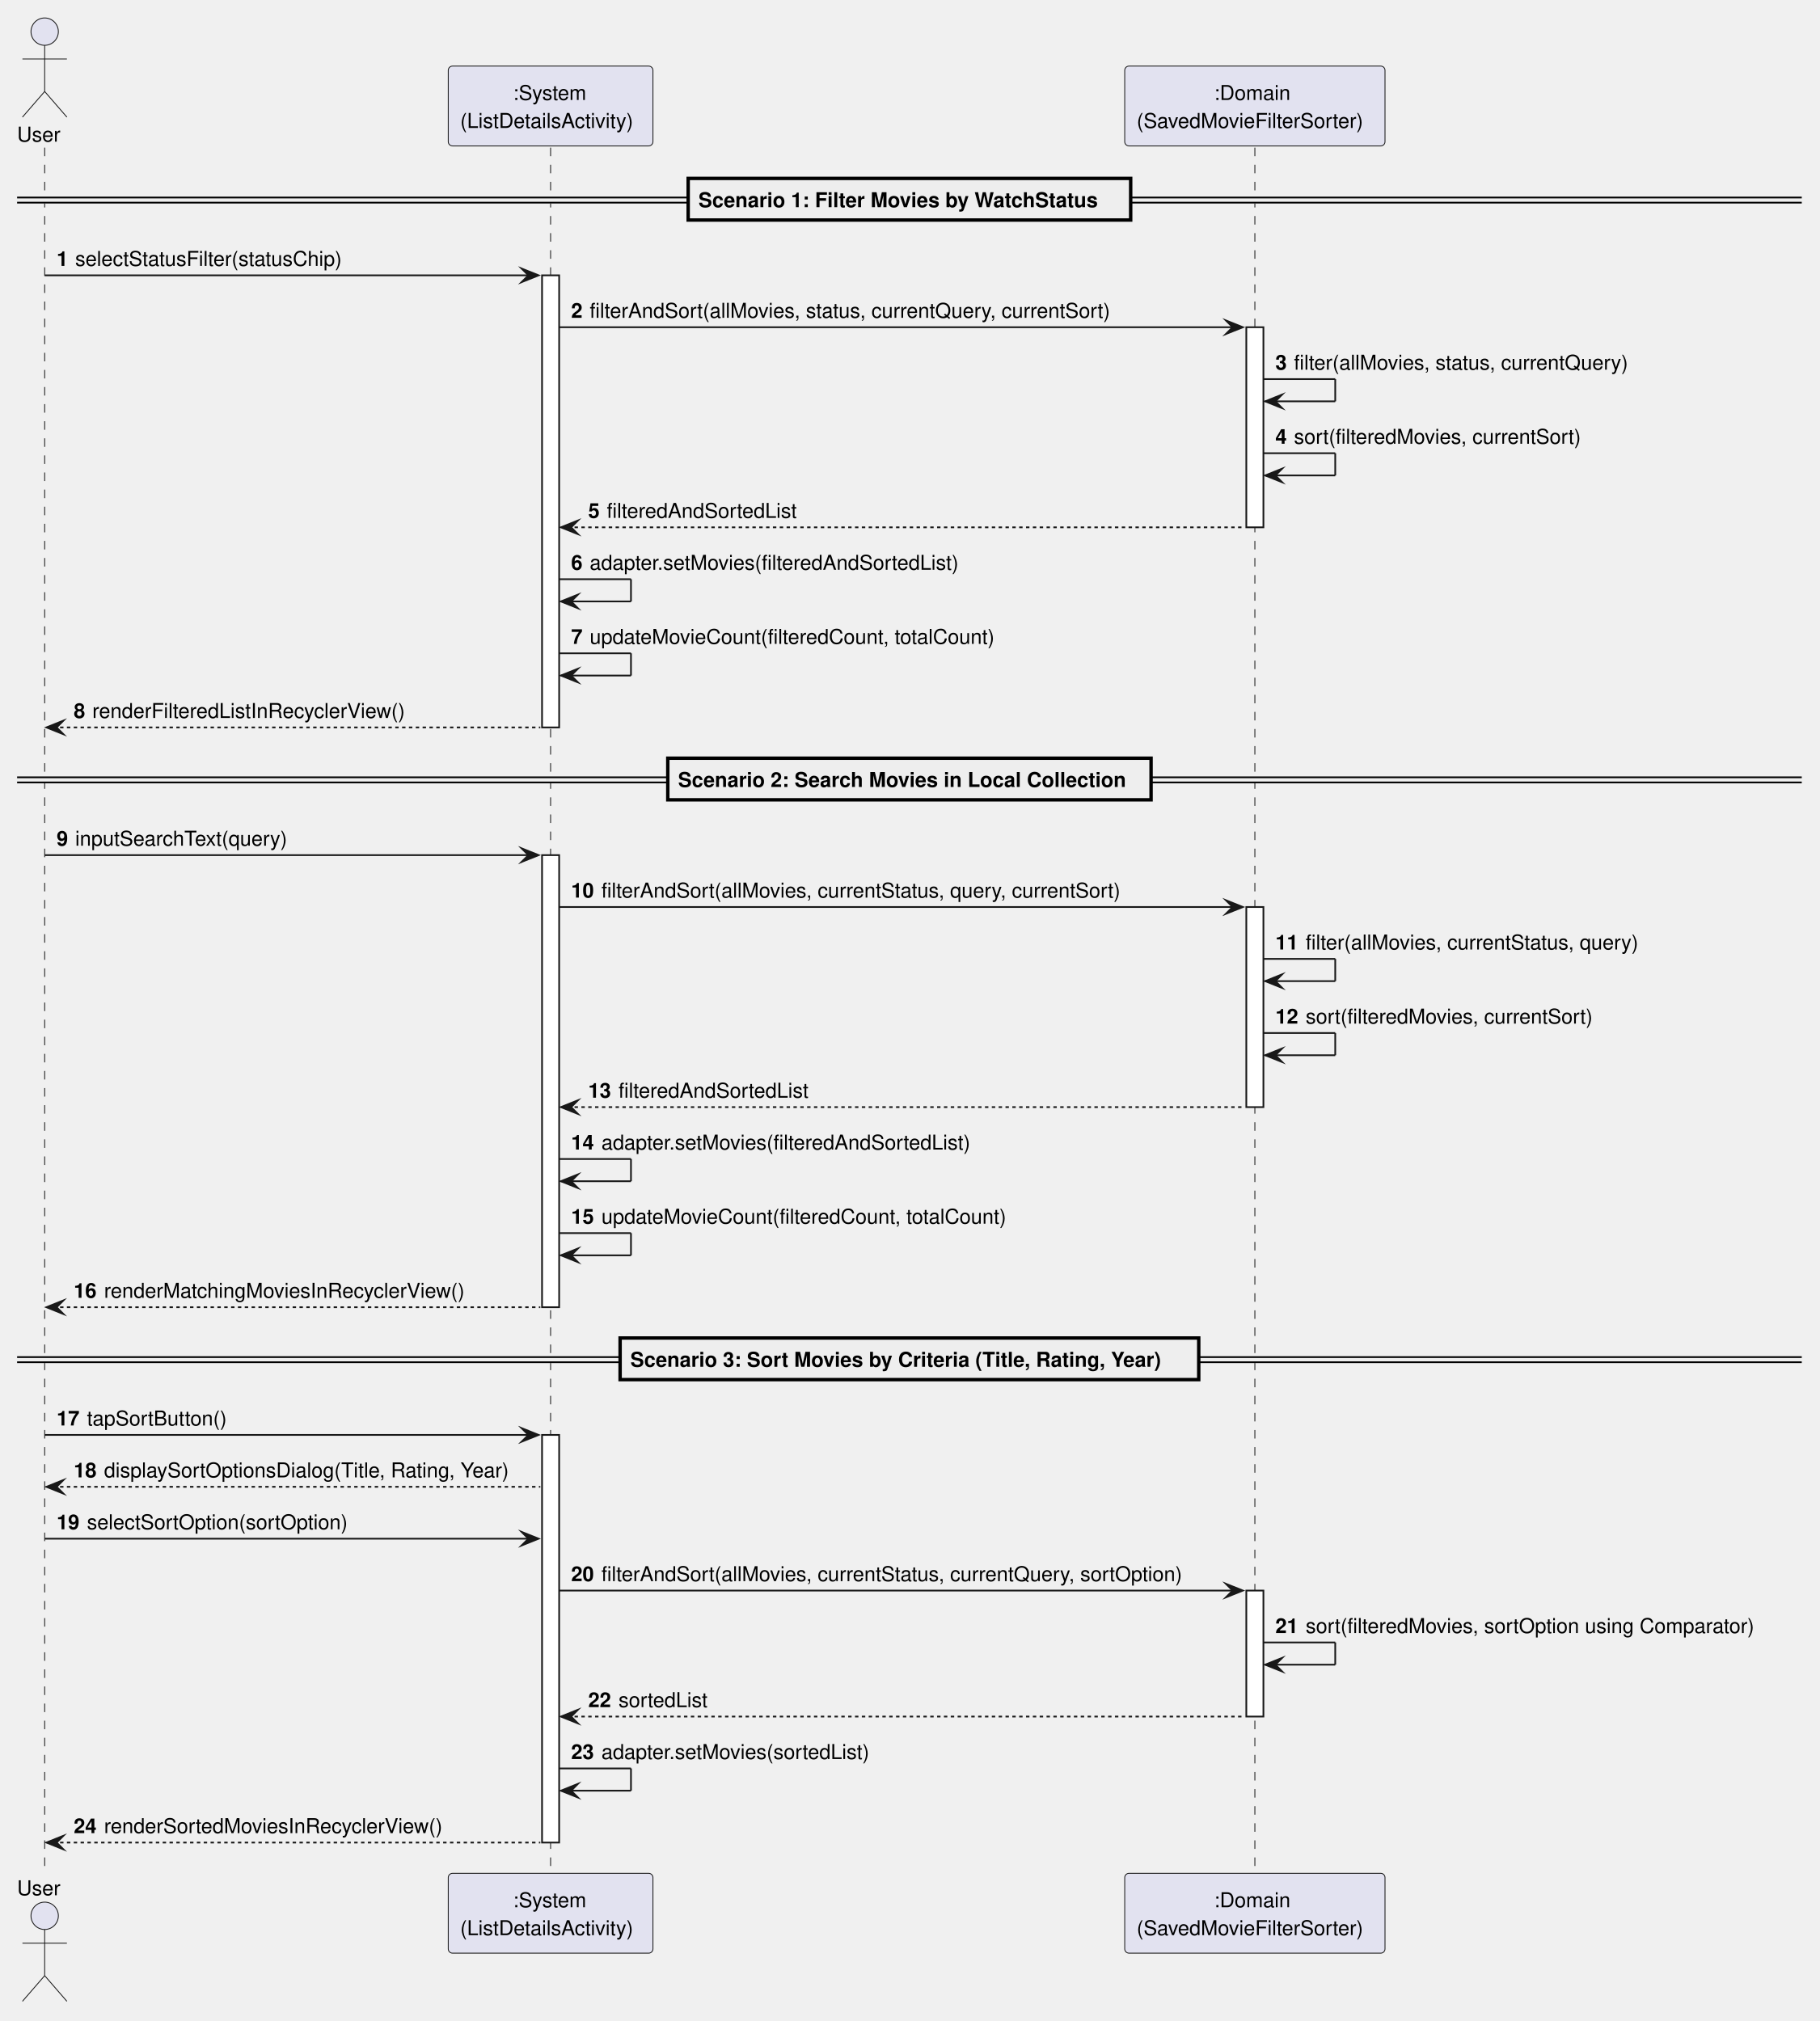
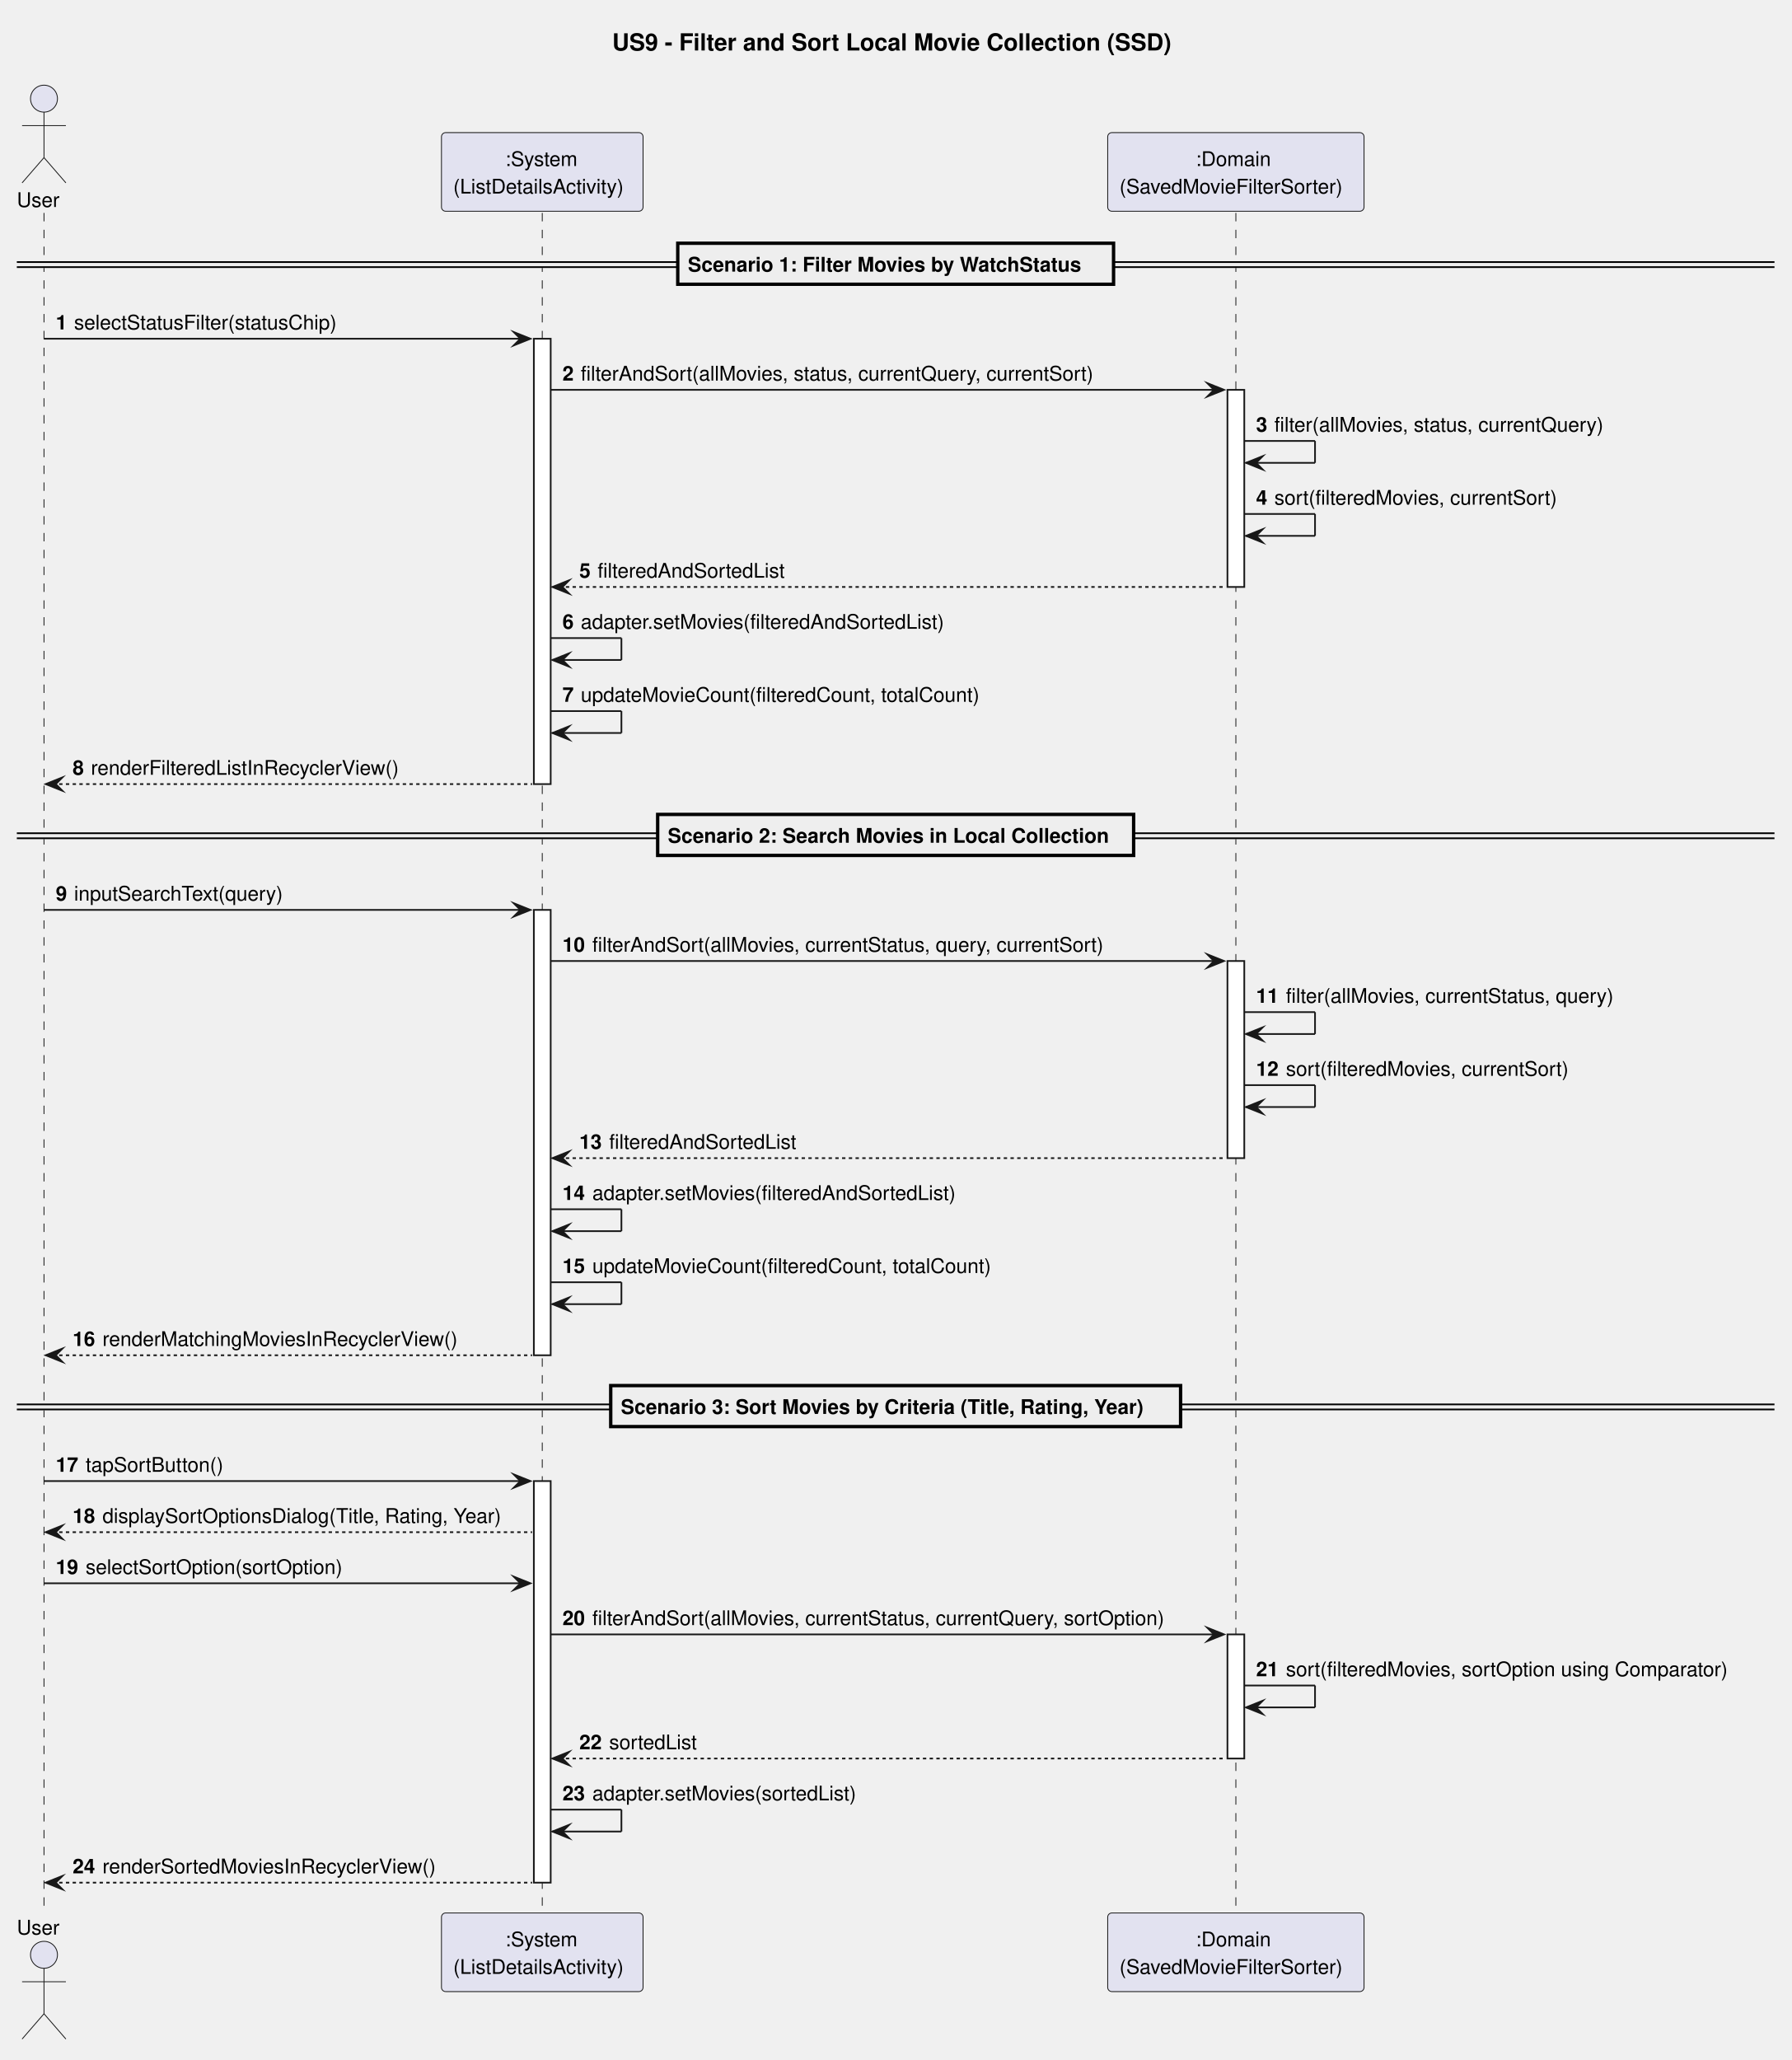
- <svg xmlns="http://www.w3.org/2000/svg" version="1.1" data-diagram-type="SEQUENCE" style="width:1064px;height:1182px;background:#FFFFFF;" width="1064px" height="1182px" viewBox="0 0 1064 1182" zoomAndPan="magnify" preserveAspectRatio="none" contentStyleType="text/css">
+ <svg xmlns="http://www.w3.org/2000/svg" version="1.1" data-diagram-type="SEQUENCE" style="width:1064px;height:1223px;background:#FFFFFF;" width="1064px" height="1223px" viewBox="0 0 1064 1223" zoomAndPan="magnify" preserveAspectRatio="none" contentStyleType="text/css">
  <defs />
  <g font-family="sans-serif" lengthAdjust="spacing">
-     <g>
-       <rect x="22.622" y="86.344" width="8" height="1009.291" fill="#000" fill-opacity="0" />
-       <line x1="26.122" y1="86.344" x2="26.122" y2="1095.635" style="stroke:#181818;stroke-width:0.5;stroke-dasharray:5,5;" />
+     <g class="title" data-source-line="6">
+       <text x="363.518" y="29.966" fill="#000" font-size="14" textLength="335.565" font-weight="700" font-family="'Helvetica, Arial, sans-serif'">US9 - Filter and Sort Local Movie Collection (SSD)</text>
    </g>
    <g>
-       <rect x="318.472" y="86.344" width="8" height="1009.291" fill="#000" fill-opacity="0" />
-       <line x1="321.972" y1="86.344" x2="321.972" y2="1095.635" style="stroke:#181818;stroke-width:0.5;stroke-dasharray:5,5;" />
+       <rect x="22.622" y="126.412" width="8" height="1009.291" fill="#000" fill-opacity="0" />
+       <line x1="26.122" y1="126.412" x2="26.122" y2="1135.703" style="stroke:#181818;stroke-width:0.5;stroke-dasharray:5,5;" />
    </g>
    <g>
-       <rect x="316.972" y="161.032" width="10" height="264.409" fill="#FFF" style="stroke:#181818;stroke-width:1;" />
+       <rect x="318.472" y="126.412" width="8" height="1009.291" fill="#000" fill-opacity="0" />
+       <line x1="321.972" y1="126.412" x2="321.972" y2="1135.703" style="stroke:#181818;stroke-width:0.5;stroke-dasharray:5,5;" />
    </g>
    <g>
-       <rect x="316.972" y="500.129" width="10" height="264.409" fill="#FFF" style="stroke:#181818;stroke-width:1;" />
+       <rect x="316.972" y="201.1" width="10" height="264.409" fill="#FFF" style="stroke:#181818;stroke-width:1;" />
    </g>
    <g>
-       <rect x="316.972" y="839.226" width="10" height="238.409" fill="#FFF" style="stroke:#181818;stroke-width:1;" />
+       <rect x="316.972" y="540.197" width="10" height="264.409" fill="#FFF" style="stroke:#181818;stroke-width:1;" />
    </g>
    <g>
-       <rect x="730.303" y="86.344" width="8" height="1009.291" fill="#000" fill-opacity="0" />
-       <line x1="733.803" y1="86.344" x2="733.803" y2="1095.635" style="stroke:#181818;stroke-width:0.5;stroke-dasharray:5,5;" />
+       <rect x="316.972" y="879.294" width="10" height="238.409" fill="#FFF" style="stroke:#181818;stroke-width:1;" />
    </g>
    <g>
-       <rect x="728.803" y="191.376" width="10" height="117.032" fill="#FFF" style="stroke:#181818;stroke-width:1;" />
+       <rect x="730.303" y="126.412" width="8" height="1009.291" fill="#000" fill-opacity="0" />
+       <line x1="733.803" y1="126.412" x2="733.803" y2="1135.703" style="stroke:#181818;stroke-width:0.5;stroke-dasharray:5,5;" />
    </g>
    <g>
-       <rect x="728.803" y="530.473" width="10" height="117.032" fill="#FFF" style="stroke:#181818;stroke-width:1;" />
+       <rect x="728.803" y="231.444" width="10" height="117.032" fill="#FFF" style="stroke:#181818;stroke-width:1;" />
    </g>
    <g>
-       <rect x="728.803" y="930.259" width="10" height="73.688" fill="#FFF" style="stroke:#181818;stroke-width:1;" />
+       <rect x="728.803" y="570.541" width="10" height="117.032" fill="#FFF" style="stroke:#181818;stroke-width:1;" />
    </g>
-     <text x="10" y="82.828" fill="#000" font-size="12" textLength="26.244" font-family="'Helvetica, Arial, sans-serif'">User</text>
-     <ellipse cx="26.122" cy="18.5" rx="8" ry="8" fill="#E2E2F0" style="stroke:#181818;stroke-width:0.5;" />
-     <path d="M26.122,26.5 L26.122,53.5 M13.122,34.5 L39.122,34.5 M26.122,53.5 L13.122,68.5 M26.122,53.5 L39.122,68.5" style="stroke:#181818;stroke-width:0.5;" fill="none" />
-     <rect x="262.124" y="38.656" width="119.697" height="46.688" fill="#E2E2F0" style="stroke:#181818;stroke-width:0.5;" rx="2.5" ry="2.5" />
-     <text x="299.976" y="58.484" fill="#000" font-size="12" textLength="43.992" font-family="'Helvetica, Arial, sans-serif'">:System</text>
-     <text x="269.124" y="74.828" fill="#000" font-size="12" textLength="105.697" font-family="'Helvetica, Arial, sans-serif'">(ListDetailsActivity)</text>
-     <rect x="657.7" y="38.656" width="152.205" height="46.688" fill="#E2E2F0" style="stroke:#181818;stroke-width:0.5;" rx="2.5" ry="2.5" />
-     <text x="709.952" y="58.484" fill="#000" font-size="12" textLength="47.7" font-family="'Helvetica, Arial, sans-serif'">:Domain</text>
-     <text x="664.7" y="74.828" fill="#000" font-size="12" textLength="138.205" font-family="'Helvetica, Arial, sans-serif'">(SavedMovieFilterSorter)</text>
-     <text x="10" y="1108.463" fill="#000" font-size="12" textLength="26.244" font-family="'Helvetica, Arial, sans-serif'">User</text>
-     <ellipse cx="26.122" cy="1120.479" rx="8" ry="8" fill="#E2E2F0" style="stroke:#181818;stroke-width:0.5;" />
-     <path d="M26.122,1128.479 L26.122,1155.479 M13.122,1136.479 L39.122,1136.479 M26.122,1155.479 L13.122,1170.479 M26.122,1155.479 L39.122,1170.479" style="stroke:#181818;stroke-width:0.5;" fill="none" />
-     <rect x="262.124" y="1095.635" width="119.697" height="46.688" fill="#E2E2F0" style="stroke:#181818;stroke-width:0.5;" rx="2.5" ry="2.5" />
-     <text x="299.976" y="1115.463" fill="#000" font-size="12" textLength="43.992" font-family="'Helvetica, Arial, sans-serif'">:System</text>
-     <text x="269.124" y="1131.807" fill="#000" font-size="12" textLength="105.697" font-family="'Helvetica, Arial, sans-serif'">(ListDetailsActivity)</text>
-     <rect x="657.7" y="1095.635" width="152.205" height="46.688" fill="#E2E2F0" style="stroke:#181818;stroke-width:0.5;" rx="2.5" ry="2.5" />
-     <text x="709.952" y="1115.463" fill="#000" font-size="12" textLength="47.7" font-family="'Helvetica, Arial, sans-serif'">:Domain</text>
-     <text x="664.7" y="1131.807" fill="#000" font-size="12" textLength="138.205" font-family="'Helvetica, Arial, sans-serif'">(SavedMovieFilterSorter)</text>
-     <rect x="10" y="115.516" width="1043.601" height="3" fill="#EEE" style="stroke:#EEE;stroke-width:1;" />
-     <line x1="10" y1="115.516" x2="1053.601" y2="115.516" style="stroke:#000;stroke-width:1;" />
-     <line x1="10" y1="118.516" x2="1053.601" y2="118.516" style="stroke:#000;stroke-width:1;" />
-     <rect x="402.418" y="104.344" width="258.766" height="24.344" fill="#EEE" style="stroke:#000;stroke-width:2;" />
-     <text x="408.418" y="121.172" fill="#000" font-size="12" textLength="241.646" font-weight="700" font-family="'Helvetica, Arial, sans-serif'">Scenario 1: Filter Movies by WatchStatus</text>
-     <polygon points="304.972,157.032,314.972,161.032,304.972,165.032,308.972,161.032" fill="#181818" style="stroke:#181818;stroke-width:1;stroke-linejoin:miter;stroke-miterlimit:10;" />
-     <line x1="26.122" y1="161.032" x2="310.972" y2="161.032" style="stroke:#181818;stroke-width:1;" />
-     <text x="33.122" y="155.516" fill="#000" font-size="12" font-weight="700" font-family="'Helvetica, Arial, sans-serif'">1</text>
-     <text x="43.986" y="155.516" fill="#000" font-size="12" textLength="163.081" font-family="'Helvetica, Arial, sans-serif'">selectStatusFilter(statusChip)</text>
-     <polygon points="716.803,187.376,726.803,191.376,716.803,195.376,720.803,191.376" fill="#181818" style="stroke:#181818;stroke-width:1;stroke-linejoin:miter;stroke-miterlimit:10;" />
-     <line x1="326.972" y1="191.376" x2="722.803" y2="191.376" style="stroke:#181818;stroke-width:1;" />
-     <text x="333.972" y="185.86" fill="#000" font-size="12" font-weight="700" font-family="'Helvetica, Arial, sans-serif'">2</text>
-     <text x="344.836" y="185.86" fill="#000" font-size="12" textLength="326.246" font-family="'Helvetica, Arial, sans-serif'">filterAndSort(allMovies, status, currentQuery, currentSort)</text>
-     <line x1="738.803" y1="221.721" x2="780.803" y2="221.721" style="stroke:#181818;stroke-width:1;" />
-     <line x1="780.803" y1="221.721" x2="780.803" y2="234.721" style="stroke:#181818;stroke-width:1;" />
-     <line x1="739.803" y1="234.721" x2="780.803" y2="234.721" style="stroke:#181818;stroke-width:1;" />
-     <polygon points="749.803,230.721,739.803,234.721,749.803,238.721,745.803,234.721" fill="#181818" style="stroke:#181818;stroke-width:1;stroke-linejoin:miter;stroke-miterlimit:10;" />
-     <text x="745.803" y="216.205" fill="#000" font-size="12" font-weight="700" font-family="'Helvetica, Arial, sans-serif'">3</text>
-     <text x="756.667" y="216.205" fill="#000" font-size="12" textLength="209.57" font-family="'Helvetica, Arial, sans-serif'">filter(allMovies, status, currentQuery)</text>
-     <line x1="738.803" y1="265.065" x2="780.803" y2="265.065" style="stroke:#181818;stroke-width:1;" />
-     <line x1="780.803" y1="265.065" x2="780.803" y2="278.065" style="stroke:#181818;stroke-width:1;" />
-     <line x1="739.803" y1="278.065" x2="780.803" y2="278.065" style="stroke:#181818;stroke-width:1;" />
-     <polygon points="749.803,274.065,739.803,278.065,749.803,282.065,745.803,278.065" fill="#181818" style="stroke:#181818;stroke-width:1;stroke-linejoin:miter;stroke-miterlimit:10;" />
-     <text x="745.803" y="259.549" fill="#000" font-size="12" font-weight="700" font-family="'Helvetica, Arial, sans-serif'">4</text>
-     <text x="756.667" y="259.549" fill="#000" font-size="12" textLength="180.949" font-family="'Helvetica, Arial, sans-serif'">sort(filteredMovies, currentSort)</text>
-     <polygon points="337.972,304.409,327.972,308.409,337.972,312.409,333.972,308.409" fill="#181818" style="stroke:#181818;stroke-width:1;stroke-linejoin:miter;stroke-miterlimit:10;" />
-     <line x1="331.972" y1="308.409" x2="727.803" y2="308.409" style="stroke:#181818;stroke-width:1;stroke-dasharray:2,2;" />
-     <text x="343.972" y="302.893" fill="#000" font-size="12" font-weight="700" font-family="'Helvetica, Arial, sans-serif'">5</text>
-     <text x="354.836" y="302.893" fill="#000" font-size="12" textLength="119.737" font-family="'Helvetica, Arial, sans-serif'">filteredAndSortedList</text>
-     <line x1="326.972" y1="338.753" x2="368.972" y2="338.753" style="stroke:#181818;stroke-width:1;" />
-     <line x1="368.972" y1="338.753" x2="368.972" y2="351.753" style="stroke:#181818;stroke-width:1;" />
-     <line x1="327.972" y1="351.753" x2="368.972" y2="351.753" style="stroke:#181818;stroke-width:1;" />
-     <polygon points="337.972,347.753,327.972,351.753,337.972,355.753,333.972,351.753" fill="#181818" style="stroke:#181818;stroke-width:1;stroke-linejoin:miter;stroke-miterlimit:10;" />
-     <text x="333.972" y="333.237" fill="#000" font-size="12" font-weight="700" font-family="'Helvetica, Arial, sans-serif'">6</text>
-     <text x="344.836" y="333.237" fill="#000" font-size="12" textLength="231.134" font-family="'Helvetica, Arial, sans-serif'">adapter.setMovies(filteredAndSortedList)</text>
-     <line x1="326.972" y1="382.097" x2="368.972" y2="382.097" style="stroke:#181818;stroke-width:1;" />
-     <line x1="368.972" y1="382.097" x2="368.972" y2="395.097" style="stroke:#181818;stroke-width:1;" />
-     <line x1="327.972" y1="395.097" x2="368.972" y2="395.097" style="stroke:#181818;stroke-width:1;" />
-     <polygon points="337.972,391.097,327.972,395.097,337.972,399.097,333.972,395.097" fill="#181818" style="stroke:#181818;stroke-width:1;stroke-linejoin:miter;stroke-miterlimit:10;" />
-     <text x="333.972" y="376.581" fill="#000" font-size="12" font-weight="700" font-family="'Helvetica, Arial, sans-serif'">7</text>
-     <text x="344.836" y="376.581" fill="#000" font-size="12" textLength="255.95" font-family="'Helvetica, Arial, sans-serif'">updateMovieCount(filteredCount, totalCount)</text>
-     <polygon points="37.122,421.441,27.122,425.441,37.122,429.441,33.122,425.441" fill="#181818" style="stroke:#181818;stroke-width:1;stroke-linejoin:miter;stroke-miterlimit:10;" />
-     <line x1="31.122" y1="425.441" x2="315.972" y2="425.441" style="stroke:#181818;stroke-width:1;stroke-dasharray:2,2;" />
-     <text x="43.122" y="419.925" fill="#000" font-size="12" font-weight="700" font-family="'Helvetica, Arial, sans-serif'">8</text>
-     <text x="53.986" y="419.925" fill="#000" font-size="12" textLength="192.205" font-family="'Helvetica, Arial, sans-serif'">renderFilteredListInRecyclerView()</text>
-     <rect x="10" y="454.613" width="1043.601" height="3" fill="#EEE" style="stroke:#EEE;stroke-width:1;" />
-     <line x1="10" y1="454.613" x2="1053.601" y2="454.613" style="stroke:#000;stroke-width:1;" />
-     <line x1="10" y1="457.613" x2="1053.601" y2="457.613" style="stroke:#000;stroke-width:1;" />
-     <rect x="390.495" y="443.441" width="282.61" height="24.344" fill="#EEE" style="stroke:#000;stroke-width:2;" />
-     <text x="396.495" y="460.269" fill="#000" font-size="12" textLength="265.49" font-weight="700" font-family="'Helvetica, Arial, sans-serif'">Scenario 2: Search Movies in Local Collection</text>
-     <polygon points="304.972,496.129,314.972,500.129,304.972,504.129,308.972,500.129" fill="#181818" style="stroke:#181818;stroke-width:1;stroke-linejoin:miter;stroke-miterlimit:10;" />
-     <line x1="26.122" y1="500.129" x2="310.972" y2="500.129" style="stroke:#181818;stroke-width:1;" />
-     <text x="33.122" y="494.613" fill="#000" font-size="12" font-weight="700" font-family="'Helvetica, Arial, sans-serif'">9</text>
-     <text x="43.986" y="494.613" fill="#000" font-size="12" textLength="131.821" font-family="'Helvetica, Arial, sans-serif'">inputSearchText(query)</text>
-     <polygon points="716.803,526.473,726.803,530.473,716.803,534.473,720.803,530.473" fill="#181818" style="stroke:#181818;stroke-width:1;stroke-linejoin:miter;stroke-miterlimit:10;" />
-     <line x1="326.972" y1="530.473" x2="722.803" y2="530.473" style="stroke:#181818;stroke-width:1;" />
-     <text x="333.972" y="524.957" fill="#000" font-size="12" textLength="13.728" font-weight="700" font-family="'Helvetica, Arial, sans-serif'">10</text>
-     <text x="351.7" y="524.957" fill="#000" font-size="12" textLength="325.094" font-family="'Helvetica, Arial, sans-serif'">filterAndSort(allMovies, currentStatus, query, currentSort)</text>
-     <line x1="738.803" y1="560.818" x2="780.803" y2="560.818" style="stroke:#181818;stroke-width:1;" />
-     <line x1="780.803" y1="560.818" x2="780.803" y2="573.818" style="stroke:#181818;stroke-width:1;" />
-     <line x1="739.803" y1="573.818" x2="780.803" y2="573.818" style="stroke:#181818;stroke-width:1;" />
-     <polygon points="749.803,569.818,739.803,573.818,749.803,577.818,745.803,573.818" fill="#181818" style="stroke:#181818;stroke-width:1;stroke-linejoin:miter;stroke-miterlimit:10;" />
-     <text x="745.803" y="555.302" fill="#000" font-size="12" textLength="13.728" font-weight="700" font-family="'Helvetica, Arial, sans-serif'">11</text>
-     <text x="763.531" y="555.302" fill="#000" font-size="12" textLength="208.417" font-family="'Helvetica, Arial, sans-serif'">filter(allMovies, currentStatus, query)</text>
-     <line x1="738.803" y1="604.162" x2="780.803" y2="604.162" style="stroke:#181818;stroke-width:1;" />
-     <line x1="780.803" y1="604.162" x2="780.803" y2="617.162" style="stroke:#181818;stroke-width:1;" />
-     <line x1="739.803" y1="617.162" x2="780.803" y2="617.162" style="stroke:#181818;stroke-width:1;" />
-     <polygon points="749.803,613.162,739.803,617.162,749.803,621.162,745.803,617.162" fill="#181818" style="stroke:#181818;stroke-width:1;stroke-linejoin:miter;stroke-miterlimit:10;" />
-     <text x="745.803" y="598.646" fill="#000" font-size="12" textLength="13.728" font-weight="700" font-family="'Helvetica, Arial, sans-serif'">12</text>
-     <text x="763.531" y="598.646" fill="#000" font-size="12" textLength="180.949" font-family="'Helvetica, Arial, sans-serif'">sort(filteredMovies, currentSort)</text>
-     <polygon points="337.972,643.506,327.972,647.506,337.972,651.506,333.972,647.506" fill="#181818" style="stroke:#181818;stroke-width:1;stroke-linejoin:miter;stroke-miterlimit:10;" />
-     <line x1="331.972" y1="647.506" x2="727.803" y2="647.506" style="stroke:#181818;stroke-width:1;stroke-dasharray:2,2;" />
-     <text x="343.972" y="641.99" fill="#000" font-size="12" textLength="13.728" font-weight="700" font-family="'Helvetica, Arial, sans-serif'">13</text>
-     <text x="361.7" y="641.99" fill="#000" font-size="12" textLength="119.737" font-family="'Helvetica, Arial, sans-serif'">filteredAndSortedList</text>
-     <line x1="326.972" y1="677.85" x2="368.972" y2="677.85" style="stroke:#181818;stroke-width:1;" />
-     <line x1="368.972" y1="677.85" x2="368.972" y2="690.85" style="stroke:#181818;stroke-width:1;" />
-     <line x1="327.972" y1="690.85" x2="368.972" y2="690.85" style="stroke:#181818;stroke-width:1;" />
-     <polygon points="337.972,686.85,327.972,690.85,337.972,694.85,333.972,690.85" fill="#181818" style="stroke:#181818;stroke-width:1;stroke-linejoin:miter;stroke-miterlimit:10;" />
-     <text x="333.972" y="672.334" fill="#000" font-size="12" textLength="13.728" font-weight="700" font-family="'Helvetica, Arial, sans-serif'">14</text>
-     <text x="351.7" y="672.334" fill="#000" font-size="12" textLength="231.134" font-family="'Helvetica, Arial, sans-serif'">adapter.setMovies(filteredAndSortedList)</text>
-     <line x1="326.972" y1="721.194" x2="368.972" y2="721.194" style="stroke:#181818;stroke-width:1;" />
-     <line x1="368.972" y1="721.194" x2="368.972" y2="734.194" style="stroke:#181818;stroke-width:1;" />
-     <line x1="327.972" y1="734.194" x2="368.972" y2="734.194" style="stroke:#181818;stroke-width:1;" />
-     <polygon points="337.972,730.194,327.972,734.194,337.972,738.194,333.972,734.194" fill="#181818" style="stroke:#181818;stroke-width:1;stroke-linejoin:miter;stroke-miterlimit:10;" />
-     <text x="333.972" y="715.678" fill="#000" font-size="12" textLength="13.728" font-weight="700" font-family="'Helvetica, Arial, sans-serif'">15</text>
-     <text x="351.7" y="715.678" fill="#000" font-size="12" textLength="255.95" font-family="'Helvetica, Arial, sans-serif'">updateMovieCount(filteredCount, totalCount)</text>
-     <polygon points="37.122,760.538,27.122,764.538,37.122,768.538,33.122,764.538" fill="#181818" style="stroke:#181818;stroke-width:1;stroke-linejoin:miter;stroke-miterlimit:10;" />
-     <line x1="31.122" y1="764.538" x2="315.972" y2="764.538" style="stroke:#181818;stroke-width:1;stroke-dasharray:2,2;" />
-     <text x="43.122" y="759.022" fill="#000" font-size="12" textLength="13.728" font-weight="700" font-family="'Helvetica, Arial, sans-serif'">16</text>
-     <text x="60.85" y="759.022" fill="#000" font-size="12" textLength="222.986" font-family="'Helvetica, Arial, sans-serif'">renderMatchingMoviesInRecyclerView()</text>
-     <rect x="10" y="793.71" width="1043.601" height="3" fill="#EEE" style="stroke:#EEE;stroke-width:1;" />
-     <line x1="10" y1="793.71" x2="1053.601" y2="793.71" style="stroke:#000;stroke-width:1;" />
-     <line x1="10" y1="796.71" x2="1053.601" y2="796.71" style="stroke:#000;stroke-width:1;" />
-     <rect x="362.619" y="782.538" width="338.362" height="24.344" fill="#EEE" style="stroke:#000;stroke-width:2;" />
-     <text x="368.619" y="799.366" fill="#000" font-size="12" textLength="321.242" font-weight="700" font-family="'Helvetica, Arial, sans-serif'">Scenario 3: Sort Movies by Criteria (Title, Rating, Year)</text>
-     <polygon points="304.972,835.226,314.972,839.226,304.972,843.226,308.972,839.226" fill="#181818" style="stroke:#181818;stroke-width:1;stroke-linejoin:miter;stroke-miterlimit:10;" />
-     <line x1="26.122" y1="839.226" x2="310.972" y2="839.226" style="stroke:#181818;stroke-width:1;" />
-     <text x="33.122" y="833.71" fill="#000" font-size="12" textLength="13.728" font-weight="700" font-family="'Helvetica, Arial, sans-serif'">17</text>
-     <text x="50.85" y="833.71" fill="#000" font-size="12" textLength="87.337" font-family="'Helvetica, Arial, sans-serif'">tapSortButton()</text>
-     <polygon points="37.122,865.571,27.122,869.571,37.122,873.571,33.122,869.571" fill="#181818" style="stroke:#181818;stroke-width:1;stroke-linejoin:miter;stroke-miterlimit:10;" />
-     <line x1="31.122" y1="869.571" x2="315.972" y2="869.571" style="stroke:#181818;stroke-width:1;stroke-dasharray:2,2;" />
-     <text x="43.122" y="864.054" fill="#000" font-size="12" textLength="13.728" font-weight="700" font-family="'Helvetica, Arial, sans-serif'">18</text>
-     <text x="60.85" y="864.054" fill="#000" font-size="12" textLength="249.122" font-family="'Helvetica, Arial, sans-serif'">displaySortOptionsDialog(Title, Rating, Year)</text>
-     <polygon points="304.972,895.915,314.972,899.915,304.972,903.915,308.972,899.915" fill="#181818" style="stroke:#181818;stroke-width:1;stroke-linejoin:miter;stroke-miterlimit:10;" />
-     <line x1="26.122" y1="899.915" x2="310.972" y2="899.915" style="stroke:#181818;stroke-width:1;" />
-     <text x="33.122" y="894.399" fill="#000" font-size="12" textLength="13.728" font-weight="700" font-family="'Helvetica, Arial, sans-serif'">19</text>
-     <text x="50.85" y="894.399" fill="#000" font-size="12" textLength="162.817" font-family="'Helvetica, Arial, sans-serif'">selectSortOption(sortOption)</text>
-     <polygon points="716.803,926.259,726.803,930.259,716.803,934.259,720.803,930.259" fill="#181818" style="stroke:#181818;stroke-width:1;stroke-linejoin:miter;stroke-miterlimit:10;" />
-     <line x1="326.972" y1="930.259" x2="722.803" y2="930.259" style="stroke:#181818;stroke-width:1;" />
-     <text x="333.972" y="924.743" fill="#000" font-size="12" textLength="13.728" font-weight="700" font-family="'Helvetica, Arial, sans-serif'">20</text>
-     <text x="351.7" y="924.743" fill="#000" font-size="12" textLength="365.103" font-family="'Helvetica, Arial, sans-serif'">filterAndSort(allMovies, currentStatus, currentQuery, sortOption)</text>
-     <line x1="738.803" y1="960.603" x2="780.803" y2="960.603" style="stroke:#181818;stroke-width:1;" />
-     <line x1="780.803" y1="960.603" x2="780.803" y2="973.603" style="stroke:#181818;stroke-width:1;" />
-     <line x1="739.803" y1="973.603" x2="780.803" y2="973.603" style="stroke:#181818;stroke-width:1;" />
-     <polygon points="749.803,969.603,739.803,973.603,749.803,977.603,745.803,973.603" fill="#181818" style="stroke:#181818;stroke-width:1;stroke-linejoin:miter;stroke-miterlimit:10;" />
-     <text x="745.803" y="955.087" fill="#000" font-size="12" textLength="13.728" font-weight="700" font-family="'Helvetica, Arial, sans-serif'">21</text>
-     <text x="763.531" y="955.087" fill="#000" font-size="12" textLength="283.07" font-family="'Helvetica, Arial, sans-serif'">sort(filteredMovies, sortOption using Comparator)</text>
-     <polygon points="337.972,999.947,327.972,1003.947,337.972,1007.947,333.972,1003.947" fill="#181818" style="stroke:#181818;stroke-width:1;stroke-linejoin:miter;stroke-miterlimit:10;" />
-     <line x1="331.972" y1="1003.947" x2="727.803" y2="1003.947" style="stroke:#181818;stroke-width:1;stroke-dasharray:2,2;" />
-     <text x="343.972" y="998.431" fill="#000" font-size="12" textLength="13.728" font-weight="700" font-family="'Helvetica, Arial, sans-serif'">22</text>
-     <text x="361.7" y="998.431" fill="#000" font-size="12" textLength="55.908" font-family="'Helvetica, Arial, sans-serif'">sortedList</text>
-     <line x1="326.972" y1="1034.291" x2="368.972" y2="1034.291" style="stroke:#181818;stroke-width:1;" />
-     <line x1="368.972" y1="1034.291" x2="368.972" y2="1047.291" style="stroke:#181818;stroke-width:1;" />
-     <line x1="327.972" y1="1047.291" x2="368.972" y2="1047.291" style="stroke:#181818;stroke-width:1;" />
-     <polygon points="337.972,1043.291,327.972,1047.291,337.972,1051.291,333.972,1047.291" fill="#181818" style="stroke:#181818;stroke-width:1;stroke-linejoin:miter;stroke-miterlimit:10;" />
-     <text x="333.972" y="1028.775" fill="#000" font-size="12" textLength="13.728" font-weight="700" font-family="'Helvetica, Arial, sans-serif'">23</text>
-     <text x="351.7" y="1028.775" fill="#000" font-size="12" textLength="167.305" font-family="'Helvetica, Arial, sans-serif'">adapter.setMovies(sortedList)</text>
-     <polygon points="37.122,1073.635,27.122,1077.635,37.122,1081.635,33.122,1077.635" fill="#181818" style="stroke:#181818;stroke-width:1;stroke-linejoin:miter;stroke-miterlimit:10;" />
-     <line x1="31.122" y1="1077.635" x2="315.972" y2="1077.635" style="stroke:#181818;stroke-width:1;stroke-dasharray:2,2;" />
-     <text x="43.122" y="1072.119" fill="#000" font-size="12" textLength="13.728" font-weight="700" font-family="'Helvetica, Arial, sans-serif'">24</text>
-     <text x="60.85" y="1072.119" fill="#000" font-size="12" textLength="207.253" font-family="'Helvetica, Arial, sans-serif'">renderSortedMoviesInRecyclerView()</text>
+     <g>
+       <rect x="728.803" y="970.327" width="10" height="73.688" fill="#FFF" style="stroke:#181818;stroke-width:1;" />
+     </g>
+     <text x="10" y="122.896" fill="#000" font-size="12" textLength="26.244" font-family="'Helvetica, Arial, sans-serif'">User</text>
+     <ellipse cx="26.122" cy="58.568" rx="8" ry="8" fill="#E2E2F0" style="stroke:#181818;stroke-width:0.5;" />
+     <path d="M26.122,66.568 L26.122,93.568 M13.122,74.568 L39.122,74.568 M26.122,93.568 L13.122,108.568 M26.122,93.568 L39.122,108.568" style="stroke:#181818;stroke-width:0.5;" fill="none" />
+     <rect x="262.124" y="78.724" width="119.697" height="46.688" fill="#E2E2F0" style="stroke:#181818;stroke-width:0.5;" rx="2.5" ry="2.5" />
+     <text x="299.976" y="98.552" fill="#000" font-size="12" textLength="43.992" font-family="'Helvetica, Arial, sans-serif'">:System</text>
+     <text x="269.124" y="114.896" fill="#000" font-size="12" textLength="105.697" font-family="'Helvetica, Arial, sans-serif'">(ListDetailsActivity)</text>
+     <rect x="657.7" y="78.724" width="152.205" height="46.688" fill="#E2E2F0" style="stroke:#181818;stroke-width:0.5;" rx="2.5" ry="2.5" />
+     <text x="709.952" y="98.552" fill="#000" font-size="12" textLength="47.7" font-family="'Helvetica, Arial, sans-serif'">:Domain</text>
+     <text x="664.7" y="114.896" fill="#000" font-size="12" textLength="138.205" font-family="'Helvetica, Arial, sans-serif'">(SavedMovieFilterSorter)</text>
+     <text x="10" y="1148.531" fill="#000" font-size="12" textLength="26.244" font-family="'Helvetica, Arial, sans-serif'">User</text>
+     <ellipse cx="26.122" cy="1160.547" rx="8" ry="8" fill="#E2E2F0" style="stroke:#181818;stroke-width:0.5;" />
+     <path d="M26.122,1168.547 L26.122,1195.547 M13.122,1176.547 L39.122,1176.547 M26.122,1195.547 L13.122,1210.547 M26.122,1195.547 L39.122,1210.547" style="stroke:#181818;stroke-width:0.5;" fill="none" />
+     <rect x="262.124" y="1135.703" width="119.697" height="46.688" fill="#E2E2F0" style="stroke:#181818;stroke-width:0.5;" rx="2.5" ry="2.5" />
+     <text x="299.976" y="1155.531" fill="#000" font-size="12" textLength="43.992" font-family="'Helvetica, Arial, sans-serif'">:System</text>
+     <text x="269.124" y="1171.875" fill="#000" font-size="12" textLength="105.697" font-family="'Helvetica, Arial, sans-serif'">(ListDetailsActivity)</text>
+     <rect x="657.7" y="1135.703" width="152.205" height="46.688" fill="#E2E2F0" style="stroke:#181818;stroke-width:0.5;" rx="2.5" ry="2.5" />
+     <text x="709.952" y="1155.531" fill="#000" font-size="12" textLength="47.7" font-family="'Helvetica, Arial, sans-serif'">:Domain</text>
+     <text x="664.7" y="1171.875" fill="#000" font-size="12" textLength="138.205" font-family="'Helvetica, Arial, sans-serif'">(SavedMovieFilterSorter)</text>
+     <rect x="10" y="155.584" width="1043.601" height="3" fill="#EEE" style="stroke:#EEE;stroke-width:1;" />
+     <line x1="10" y1="155.584" x2="1053.601" y2="155.584" style="stroke:#000;stroke-width:1;" />
+     <line x1="10" y1="158.584" x2="1053.601" y2="158.584" style="stroke:#000;stroke-width:1;" />
+     <rect x="402.418" y="144.412" width="258.766" height="24.344" fill="#EEE" style="stroke:#000;stroke-width:2;" />
+     <text x="408.418" y="161.24" fill="#000" font-size="12" textLength="241.646" font-weight="700" font-family="'Helvetica, Arial, sans-serif'">Scenario 1: Filter Movies by WatchStatus</text>
+     <polygon points="304.972,197.1,314.972,201.1,304.972,205.1,308.972,201.1" fill="#181818" style="stroke:#181818;stroke-width:1;stroke-linejoin:miter;stroke-miterlimit:10;" />
+     <line x1="26.122" y1="201.1" x2="310.972" y2="201.1" style="stroke:#181818;stroke-width:1;" />
+     <text x="33.122" y="195.584" fill="#000" font-size="12" font-weight="700" font-family="'Helvetica, Arial, sans-serif'">1</text>
+     <text x="43.986" y="195.584" fill="#000" font-size="12" textLength="163.081" font-family="'Helvetica, Arial, sans-serif'">selectStatusFilter(statusChip)</text>
+     <polygon points="716.803,227.444,726.803,231.444,716.803,235.444,720.803,231.444" fill="#181818" style="stroke:#181818;stroke-width:1;stroke-linejoin:miter;stroke-miterlimit:10;" />
+     <line x1="326.972" y1="231.444" x2="722.803" y2="231.444" style="stroke:#181818;stroke-width:1;" />
+     <text x="333.972" y="225.928" fill="#000" font-size="12" font-weight="700" font-family="'Helvetica, Arial, sans-serif'">2</text>
+     <text x="344.836" y="225.928" fill="#000" font-size="12" textLength="326.246" font-family="'Helvetica, Arial, sans-serif'">filterAndSort(allMovies, status, currentQuery, currentSort)</text>
+     <line x1="738.803" y1="261.788" x2="780.803" y2="261.788" style="stroke:#181818;stroke-width:1;" />
+     <line x1="780.803" y1="261.788" x2="780.803" y2="274.788" style="stroke:#181818;stroke-width:1;" />
+     <line x1="739.803" y1="274.788" x2="780.803" y2="274.788" style="stroke:#181818;stroke-width:1;" />
+     <polygon points="749.803,270.788,739.803,274.788,749.803,278.788,745.803,274.788" fill="#181818" style="stroke:#181818;stroke-width:1;stroke-linejoin:miter;stroke-miterlimit:10;" />
+     <text x="745.803" y="256.272" fill="#000" font-size="12" font-weight="700" font-family="'Helvetica, Arial, sans-serif'">3</text>
+     <text x="756.667" y="256.272" fill="#000" font-size="12" textLength="209.57" font-family="'Helvetica, Arial, sans-serif'">filter(allMovies, status, currentQuery)</text>
+     <line x1="738.803" y1="305.133" x2="780.803" y2="305.133" style="stroke:#181818;stroke-width:1;" />
+     <line x1="780.803" y1="305.133" x2="780.803" y2="318.133" style="stroke:#181818;stroke-width:1;" />
+     <line x1="739.803" y1="318.133" x2="780.803" y2="318.133" style="stroke:#181818;stroke-width:1;" />
+     <polygon points="749.803,314.133,739.803,318.133,749.803,322.133,745.803,318.133" fill="#181818" style="stroke:#181818;stroke-width:1;stroke-linejoin:miter;stroke-miterlimit:10;" />
+     <text x="745.803" y="299.617" fill="#000" font-size="12" font-weight="700" font-family="'Helvetica, Arial, sans-serif'">4</text>
+     <text x="756.667" y="299.617" fill="#000" font-size="12" textLength="180.949" font-family="'Helvetica, Arial, sans-serif'">sort(filteredMovies, currentSort)</text>
+     <polygon points="337.972,344.477,327.972,348.477,337.972,352.477,333.972,348.477" fill="#181818" style="stroke:#181818;stroke-width:1;stroke-linejoin:miter;stroke-miterlimit:10;" />
+     <line x1="331.972" y1="348.477" x2="727.803" y2="348.477" style="stroke:#181818;stroke-width:1;stroke-dasharray:2,2;" />
+     <text x="343.972" y="342.961" fill="#000" font-size="12" font-weight="700" font-family="'Helvetica, Arial, sans-serif'">5</text>
+     <text x="354.836" y="342.961" fill="#000" font-size="12" textLength="119.737" font-family="'Helvetica, Arial, sans-serif'">filteredAndSortedList</text>
+     <line x1="326.972" y1="378.821" x2="368.972" y2="378.821" style="stroke:#181818;stroke-width:1;" />
+     <line x1="368.972" y1="378.821" x2="368.972" y2="391.821" style="stroke:#181818;stroke-width:1;" />
+     <line x1="327.972" y1="391.821" x2="368.972" y2="391.821" style="stroke:#181818;stroke-width:1;" />
+     <polygon points="337.972,387.821,327.972,391.821,337.972,395.821,333.972,391.821" fill="#181818" style="stroke:#181818;stroke-width:1;stroke-linejoin:miter;stroke-miterlimit:10;" />
+     <text x="333.972" y="373.305" fill="#000" font-size="12" font-weight="700" font-family="'Helvetica, Arial, sans-serif'">6</text>
+     <text x="344.836" y="373.305" fill="#000" font-size="12" textLength="231.134" font-family="'Helvetica, Arial, sans-serif'">adapter.setMovies(filteredAndSortedList)</text>
+     <line x1="326.972" y1="422.165" x2="368.972" y2="422.165" style="stroke:#181818;stroke-width:1;" />
+     <line x1="368.972" y1="422.165" x2="368.972" y2="435.165" style="stroke:#181818;stroke-width:1;" />
+     <line x1="327.972" y1="435.165" x2="368.972" y2="435.165" style="stroke:#181818;stroke-width:1;" />
+     <polygon points="337.972,431.165,327.972,435.165,337.972,439.165,333.972,435.165" fill="#181818" style="stroke:#181818;stroke-width:1;stroke-linejoin:miter;stroke-miterlimit:10;" />
+     <text x="333.972" y="416.649" fill="#000" font-size="12" font-weight="700" font-family="'Helvetica, Arial, sans-serif'">7</text>
+     <text x="344.836" y="416.649" fill="#000" font-size="12" textLength="255.95" font-family="'Helvetica, Arial, sans-serif'">updateMovieCount(filteredCount, totalCount)</text>
+     <polygon points="37.122,461.509,27.122,465.509,37.122,469.509,33.122,465.509" fill="#181818" style="stroke:#181818;stroke-width:1;stroke-linejoin:miter;stroke-miterlimit:10;" />
+     <line x1="31.122" y1="465.509" x2="315.972" y2="465.509" style="stroke:#181818;stroke-width:1;stroke-dasharray:2,2;" />
+     <text x="43.122" y="459.993" fill="#000" font-size="12" font-weight="700" font-family="'Helvetica, Arial, sans-serif'">8</text>
+     <text x="53.986" y="459.993" fill="#000" font-size="12" textLength="192.205" font-family="'Helvetica, Arial, sans-serif'">renderFilteredListInRecyclerView()</text>
+     <rect x="10" y="494.681" width="1043.601" height="3" fill="#EEE" style="stroke:#EEE;stroke-width:1;" />
+     <line x1="10" y1="494.681" x2="1053.601" y2="494.681" style="stroke:#000;stroke-width:1;" />
+     <line x1="10" y1="497.681" x2="1053.601" y2="497.681" style="stroke:#000;stroke-width:1;" />
+     <rect x="390.495" y="483.509" width="282.61" height="24.344" fill="#EEE" style="stroke:#000;stroke-width:2;" />
+     <text x="396.495" y="500.337" fill="#000" font-size="12" textLength="265.49" font-weight="700" font-family="'Helvetica, Arial, sans-serif'">Scenario 2: Search Movies in Local Collection</text>
+     <polygon points="304.972,536.197,314.972,540.197,304.972,544.197,308.972,540.197" fill="#181818" style="stroke:#181818;stroke-width:1;stroke-linejoin:miter;stroke-miterlimit:10;" />
+     <line x1="26.122" y1="540.197" x2="310.972" y2="540.197" style="stroke:#181818;stroke-width:1;" />
+     <text x="33.122" y="534.681" fill="#000" font-size="12" font-weight="700" font-family="'Helvetica, Arial, sans-serif'">9</text>
+     <text x="43.986" y="534.681" fill="#000" font-size="12" textLength="131.821" font-family="'Helvetica, Arial, sans-serif'">inputSearchText(query)</text>
+     <polygon points="716.803,566.541,726.803,570.541,716.803,574.541,720.803,570.541" fill="#181818" style="stroke:#181818;stroke-width:1;stroke-linejoin:miter;stroke-miterlimit:10;" />
+     <line x1="326.972" y1="570.541" x2="722.803" y2="570.541" style="stroke:#181818;stroke-width:1;" />
+     <text x="333.972" y="565.025" fill="#000" font-size="12" textLength="13.728" font-weight="700" font-family="'Helvetica, Arial, sans-serif'">10</text>
+     <text x="351.7" y="565.025" fill="#000" font-size="12" textLength="325.094" font-family="'Helvetica, Arial, sans-serif'">filterAndSort(allMovies, currentStatus, query, currentSort)</text>
+     <line x1="738.803" y1="600.886" x2="780.803" y2="600.886" style="stroke:#181818;stroke-width:1;" />
+     <line x1="780.803" y1="600.886" x2="780.803" y2="613.886" style="stroke:#181818;stroke-width:1;" />
+     <line x1="739.803" y1="613.886" x2="780.803" y2="613.886" style="stroke:#181818;stroke-width:1;" />
+     <polygon points="749.803,609.886,739.803,613.886,749.803,617.886,745.803,613.886" fill="#181818" style="stroke:#181818;stroke-width:1;stroke-linejoin:miter;stroke-miterlimit:10;" />
+     <text x="745.803" y="595.369" fill="#000" font-size="12" textLength="13.728" font-weight="700" font-family="'Helvetica, Arial, sans-serif'">11</text>
+     <text x="763.531" y="595.369" fill="#000" font-size="12" textLength="208.417" font-family="'Helvetica, Arial, sans-serif'">filter(allMovies, currentStatus, query)</text>
+     <line x1="738.803" y1="644.23" x2="780.803" y2="644.23" style="stroke:#181818;stroke-width:1;" />
+     <line x1="780.803" y1="644.23" x2="780.803" y2="657.23" style="stroke:#181818;stroke-width:1;" />
+     <line x1="739.803" y1="657.23" x2="780.803" y2="657.23" style="stroke:#181818;stroke-width:1;" />
+     <polygon points="749.803,653.23,739.803,657.23,749.803,661.23,745.803,657.23" fill="#181818" style="stroke:#181818;stroke-width:1;stroke-linejoin:miter;stroke-miterlimit:10;" />
+     <text x="745.803" y="638.714" fill="#000" font-size="12" textLength="13.728" font-weight="700" font-family="'Helvetica, Arial, sans-serif'">12</text>
+     <text x="763.531" y="638.714" fill="#000" font-size="12" textLength="180.949" font-family="'Helvetica, Arial, sans-serif'">sort(filteredMovies, currentSort)</text>
+     <polygon points="337.972,683.574,327.972,687.574,337.972,691.574,333.972,687.574" fill="#181818" style="stroke:#181818;stroke-width:1;stroke-linejoin:miter;stroke-miterlimit:10;" />
+     <line x1="331.972" y1="687.574" x2="727.803" y2="687.574" style="stroke:#181818;stroke-width:1;stroke-dasharray:2,2;" />
+     <text x="343.972" y="682.058" fill="#000" font-size="12" textLength="13.728" font-weight="700" font-family="'Helvetica, Arial, sans-serif'">13</text>
+     <text x="361.7" y="682.058" fill="#000" font-size="12" textLength="119.737" font-family="'Helvetica, Arial, sans-serif'">filteredAndSortedList</text>
+     <line x1="326.972" y1="717.918" x2="368.972" y2="717.918" style="stroke:#181818;stroke-width:1;" />
+     <line x1="368.972" y1="717.918" x2="368.972" y2="730.918" style="stroke:#181818;stroke-width:1;" />
+     <line x1="327.972" y1="730.918" x2="368.972" y2="730.918" style="stroke:#181818;stroke-width:1;" />
+     <polygon points="337.972,726.918,327.972,730.918,337.972,734.918,333.972,730.918" fill="#181818" style="stroke:#181818;stroke-width:1;stroke-linejoin:miter;stroke-miterlimit:10;" />
+     <text x="333.972" y="712.402" fill="#000" font-size="12" textLength="13.728" font-weight="700" font-family="'Helvetica, Arial, sans-serif'">14</text>
+     <text x="351.7" y="712.402" fill="#000" font-size="12" textLength="231.134" font-family="'Helvetica, Arial, sans-serif'">adapter.setMovies(filteredAndSortedList)</text>
+     <line x1="326.972" y1="761.262" x2="368.972" y2="761.262" style="stroke:#181818;stroke-width:1;" />
+     <line x1="368.972" y1="761.262" x2="368.972" y2="774.262" style="stroke:#181818;stroke-width:1;" />
+     <line x1="327.972" y1="774.262" x2="368.972" y2="774.262" style="stroke:#181818;stroke-width:1;" />
+     <polygon points="337.972,770.262,327.972,774.262,337.972,778.262,333.972,774.262" fill="#181818" style="stroke:#181818;stroke-width:1;stroke-linejoin:miter;stroke-miterlimit:10;" />
+     <text x="333.972" y="755.746" fill="#000" font-size="12" textLength="13.728" font-weight="700" font-family="'Helvetica, Arial, sans-serif'">15</text>
+     <text x="351.7" y="755.746" fill="#000" font-size="12" textLength="255.95" font-family="'Helvetica, Arial, sans-serif'">updateMovieCount(filteredCount, totalCount)</text>
+     <polygon points="37.122,800.606,27.122,804.606,37.122,808.606,33.122,804.606" fill="#181818" style="stroke:#181818;stroke-width:1;stroke-linejoin:miter;stroke-miterlimit:10;" />
+     <line x1="31.122" y1="804.606" x2="315.972" y2="804.606" style="stroke:#181818;stroke-width:1;stroke-dasharray:2,2;" />
+     <text x="43.122" y="799.09" fill="#000" font-size="12" textLength="13.728" font-weight="700" font-family="'Helvetica, Arial, sans-serif'">16</text>
+     <text x="60.85" y="799.09" fill="#000" font-size="12" textLength="222.986" font-family="'Helvetica, Arial, sans-serif'">renderMatchingMoviesInRecyclerView()</text>
+     <rect x="10" y="833.778" width="1043.601" height="3" fill="#EEE" style="stroke:#EEE;stroke-width:1;" />
+     <line x1="10" y1="833.778" x2="1053.601" y2="833.778" style="stroke:#000;stroke-width:1;" />
+     <line x1="10" y1="836.778" x2="1053.601" y2="836.778" style="stroke:#000;stroke-width:1;" />
+     <rect x="362.619" y="822.606" width="338.362" height="24.344" fill="#EEE" style="stroke:#000;stroke-width:2;" />
+     <text x="368.619" y="839.434" fill="#000" font-size="12" textLength="321.242" font-weight="700" font-family="'Helvetica, Arial, sans-serif'">Scenario 3: Sort Movies by Criteria (Title, Rating, Year)</text>
+     <polygon points="304.972,875.294,314.972,879.294,304.972,883.294,308.972,879.294" fill="#181818" style="stroke:#181818;stroke-width:1;stroke-linejoin:miter;stroke-miterlimit:10;" />
+     <line x1="26.122" y1="879.294" x2="310.972" y2="879.294" style="stroke:#181818;stroke-width:1;" />
+     <text x="33.122" y="873.778" fill="#000" font-size="12" textLength="13.728" font-weight="700" font-family="'Helvetica, Arial, sans-serif'">17</text>
+     <text x="50.85" y="873.778" fill="#000" font-size="12" textLength="87.337" font-family="'Helvetica, Arial, sans-serif'">tapSortButton()</text>
+     <polygon points="37.122,905.638,27.122,909.638,37.122,913.638,33.122,909.638" fill="#181818" style="stroke:#181818;stroke-width:1;stroke-linejoin:miter;stroke-miterlimit:10;" />
+     <line x1="31.122" y1="909.638" x2="315.972" y2="909.638" style="stroke:#181818;stroke-width:1;stroke-dasharray:2,2;" />
+     <text x="43.122" y="904.122" fill="#000" font-size="12" textLength="13.728" font-weight="700" font-family="'Helvetica, Arial, sans-serif'">18</text>
+     <text x="60.85" y="904.122" fill="#000" font-size="12" textLength="249.122" font-family="'Helvetica, Arial, sans-serif'">displaySortOptionsDialog(Title, Rating, Year)</text>
+     <polygon points="304.972,935.983,314.972,939.983,304.972,943.983,308.972,939.983" fill="#181818" style="stroke:#181818;stroke-width:1;stroke-linejoin:miter;stroke-miterlimit:10;" />
+     <line x1="26.122" y1="939.983" x2="310.972" y2="939.983" style="stroke:#181818;stroke-width:1;" />
+     <text x="33.122" y="934.467" fill="#000" font-size="12" textLength="13.728" font-weight="700" font-family="'Helvetica, Arial, sans-serif'">19</text>
+     <text x="50.85" y="934.467" fill="#000" font-size="12" textLength="162.817" font-family="'Helvetica, Arial, sans-serif'">selectSortOption(sortOption)</text>
+     <polygon points="716.803,966.327,726.803,970.327,716.803,974.327,720.803,970.327" fill="#181818" style="stroke:#181818;stroke-width:1;stroke-linejoin:miter;stroke-miterlimit:10;" />
+     <line x1="326.972" y1="970.327" x2="722.803" y2="970.327" style="stroke:#181818;stroke-width:1;" />
+     <text x="333.972" y="964.811" fill="#000" font-size="12" textLength="13.728" font-weight="700" font-family="'Helvetica, Arial, sans-serif'">20</text>
+     <text x="351.7" y="964.811" fill="#000" font-size="12" textLength="365.103" font-family="'Helvetica, Arial, sans-serif'">filterAndSort(allMovies, currentStatus, currentQuery, sortOption)</text>
+     <line x1="738.803" y1="1000.671" x2="780.803" y2="1000.671" style="stroke:#181818;stroke-width:1;" />
+     <line x1="780.803" y1="1000.671" x2="780.803" y2="1013.671" style="stroke:#181818;stroke-width:1;" />
+     <line x1="739.803" y1="1013.671" x2="780.803" y2="1013.671" style="stroke:#181818;stroke-width:1;" />
+     <polygon points="749.803,1009.671,739.803,1013.671,749.803,1017.671,745.803,1013.671" fill="#181818" style="stroke:#181818;stroke-width:1;stroke-linejoin:miter;stroke-miterlimit:10;" />
+     <text x="745.803" y="995.155" fill="#000" font-size="12" textLength="13.728" font-weight="700" font-family="'Helvetica, Arial, sans-serif'">21</text>
+     <text x="763.531" y="995.155" fill="#000" font-size="12" textLength="283.07" font-family="'Helvetica, Arial, sans-serif'">sort(filteredMovies, sortOption using Comparator)</text>
+     <polygon points="337.972,1040.015,327.972,1044.015,337.972,1048.015,333.972,1044.015" fill="#181818" style="stroke:#181818;stroke-width:1;stroke-linejoin:miter;stroke-miterlimit:10;" />
+     <line x1="331.972" y1="1044.015" x2="727.803" y2="1044.015" style="stroke:#181818;stroke-width:1;stroke-dasharray:2,2;" />
+     <text x="343.972" y="1038.499" fill="#000" font-size="12" textLength="13.728" font-weight="700" font-family="'Helvetica, Arial, sans-serif'">22</text>
+     <text x="361.7" y="1038.499" fill="#000" font-size="12" textLength="55.908" font-family="'Helvetica, Arial, sans-serif'">sortedList</text>
+     <line x1="326.972" y1="1074.359" x2="368.972" y2="1074.359" style="stroke:#181818;stroke-width:1;" />
+     <line x1="368.972" y1="1074.359" x2="368.972" y2="1087.359" style="stroke:#181818;stroke-width:1;" />
+     <line x1="327.972" y1="1087.359" x2="368.972" y2="1087.359" style="stroke:#181818;stroke-width:1;" />
+     <polygon points="337.972,1083.359,327.972,1087.359,337.972,1091.359,333.972,1087.359" fill="#181818" style="stroke:#181818;stroke-width:1;stroke-linejoin:miter;stroke-miterlimit:10;" />
+     <text x="333.972" y="1068.843" fill="#000" font-size="12" textLength="13.728" font-weight="700" font-family="'Helvetica, Arial, sans-serif'">23</text>
+     <text x="351.7" y="1068.843" fill="#000" font-size="12" textLength="167.305" font-family="'Helvetica, Arial, sans-serif'">adapter.setMovies(sortedList)</text>
+     <polygon points="37.122,1113.703,27.122,1117.703,37.122,1121.703,33.122,1117.703" fill="#181818" style="stroke:#181818;stroke-width:1;stroke-linejoin:miter;stroke-miterlimit:10;" />
+     <line x1="31.122" y1="1117.703" x2="315.972" y2="1117.703" style="stroke:#181818;stroke-width:1;stroke-dasharray:2,2;" />
+     <text x="43.122" y="1112.187" fill="#000" font-size="12" textLength="13.728" font-weight="700" font-family="'Helvetica, Arial, sans-serif'">24</text>
+     <text x="60.85" y="1112.187" fill="#000" font-size="12" textLength="207.253" font-family="'Helvetica, Arial, sans-serif'">renderSortedMoviesInRecyclerView()</text>
  </g>
</svg>
